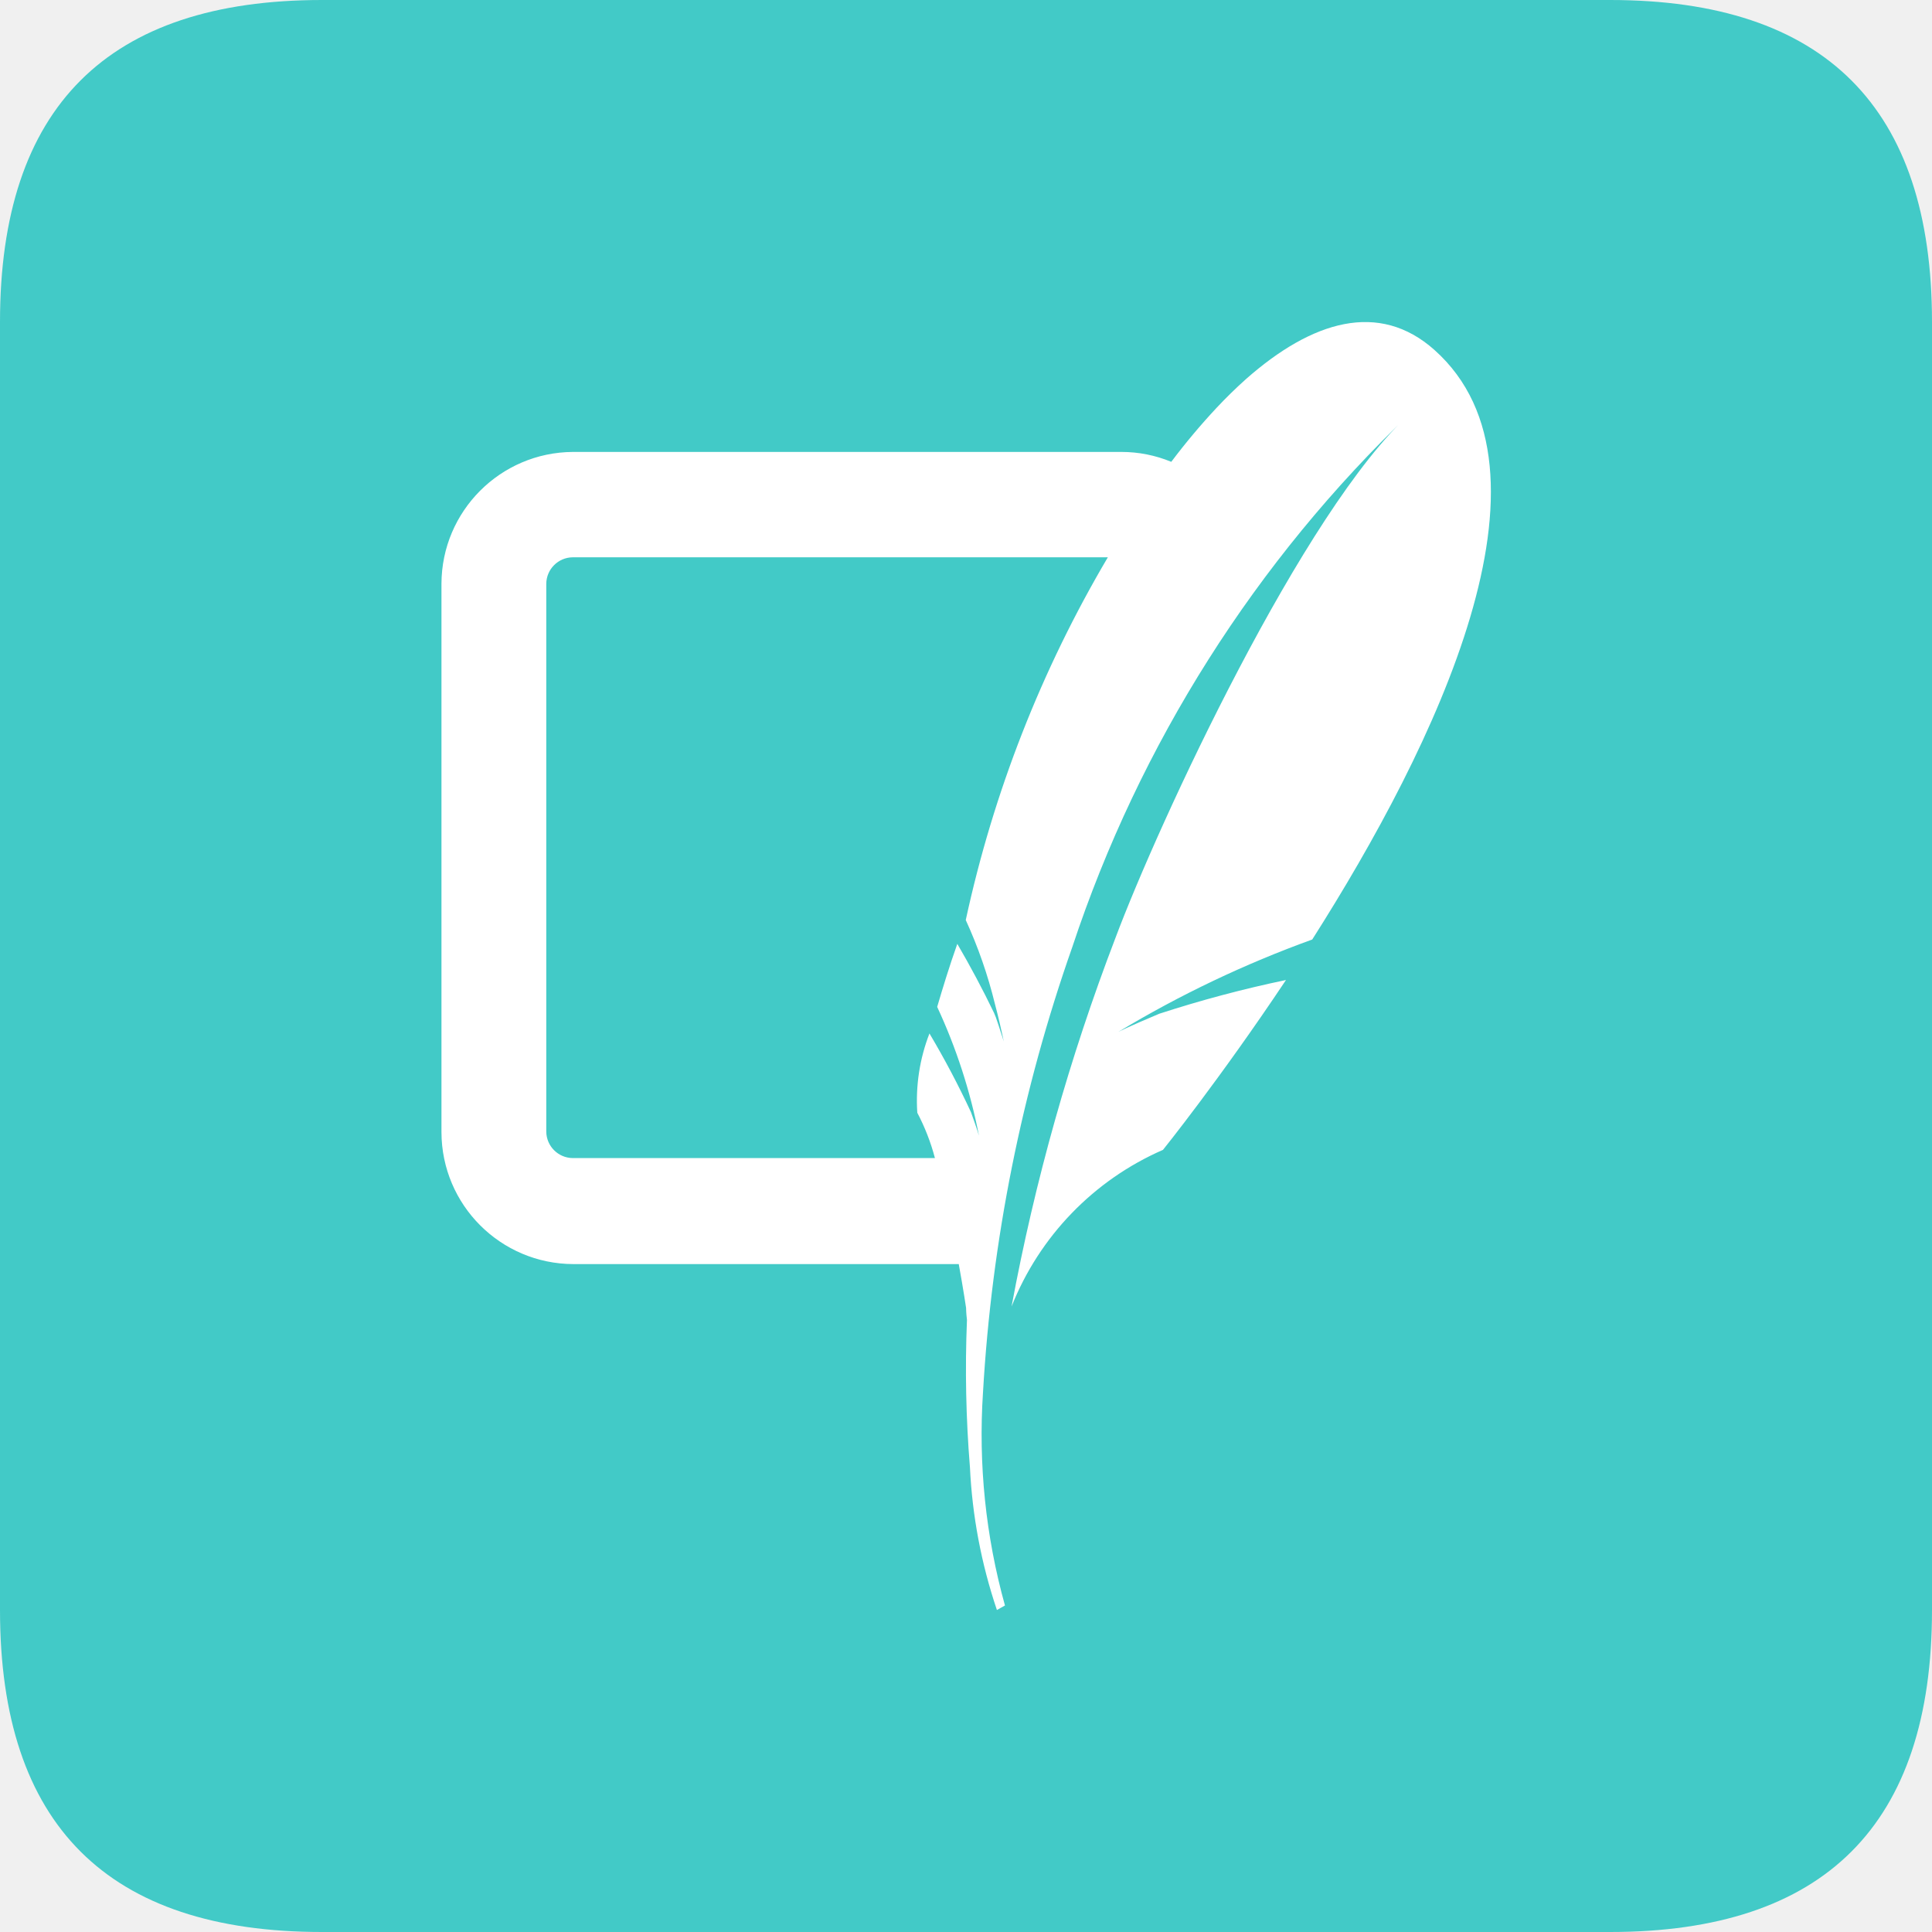
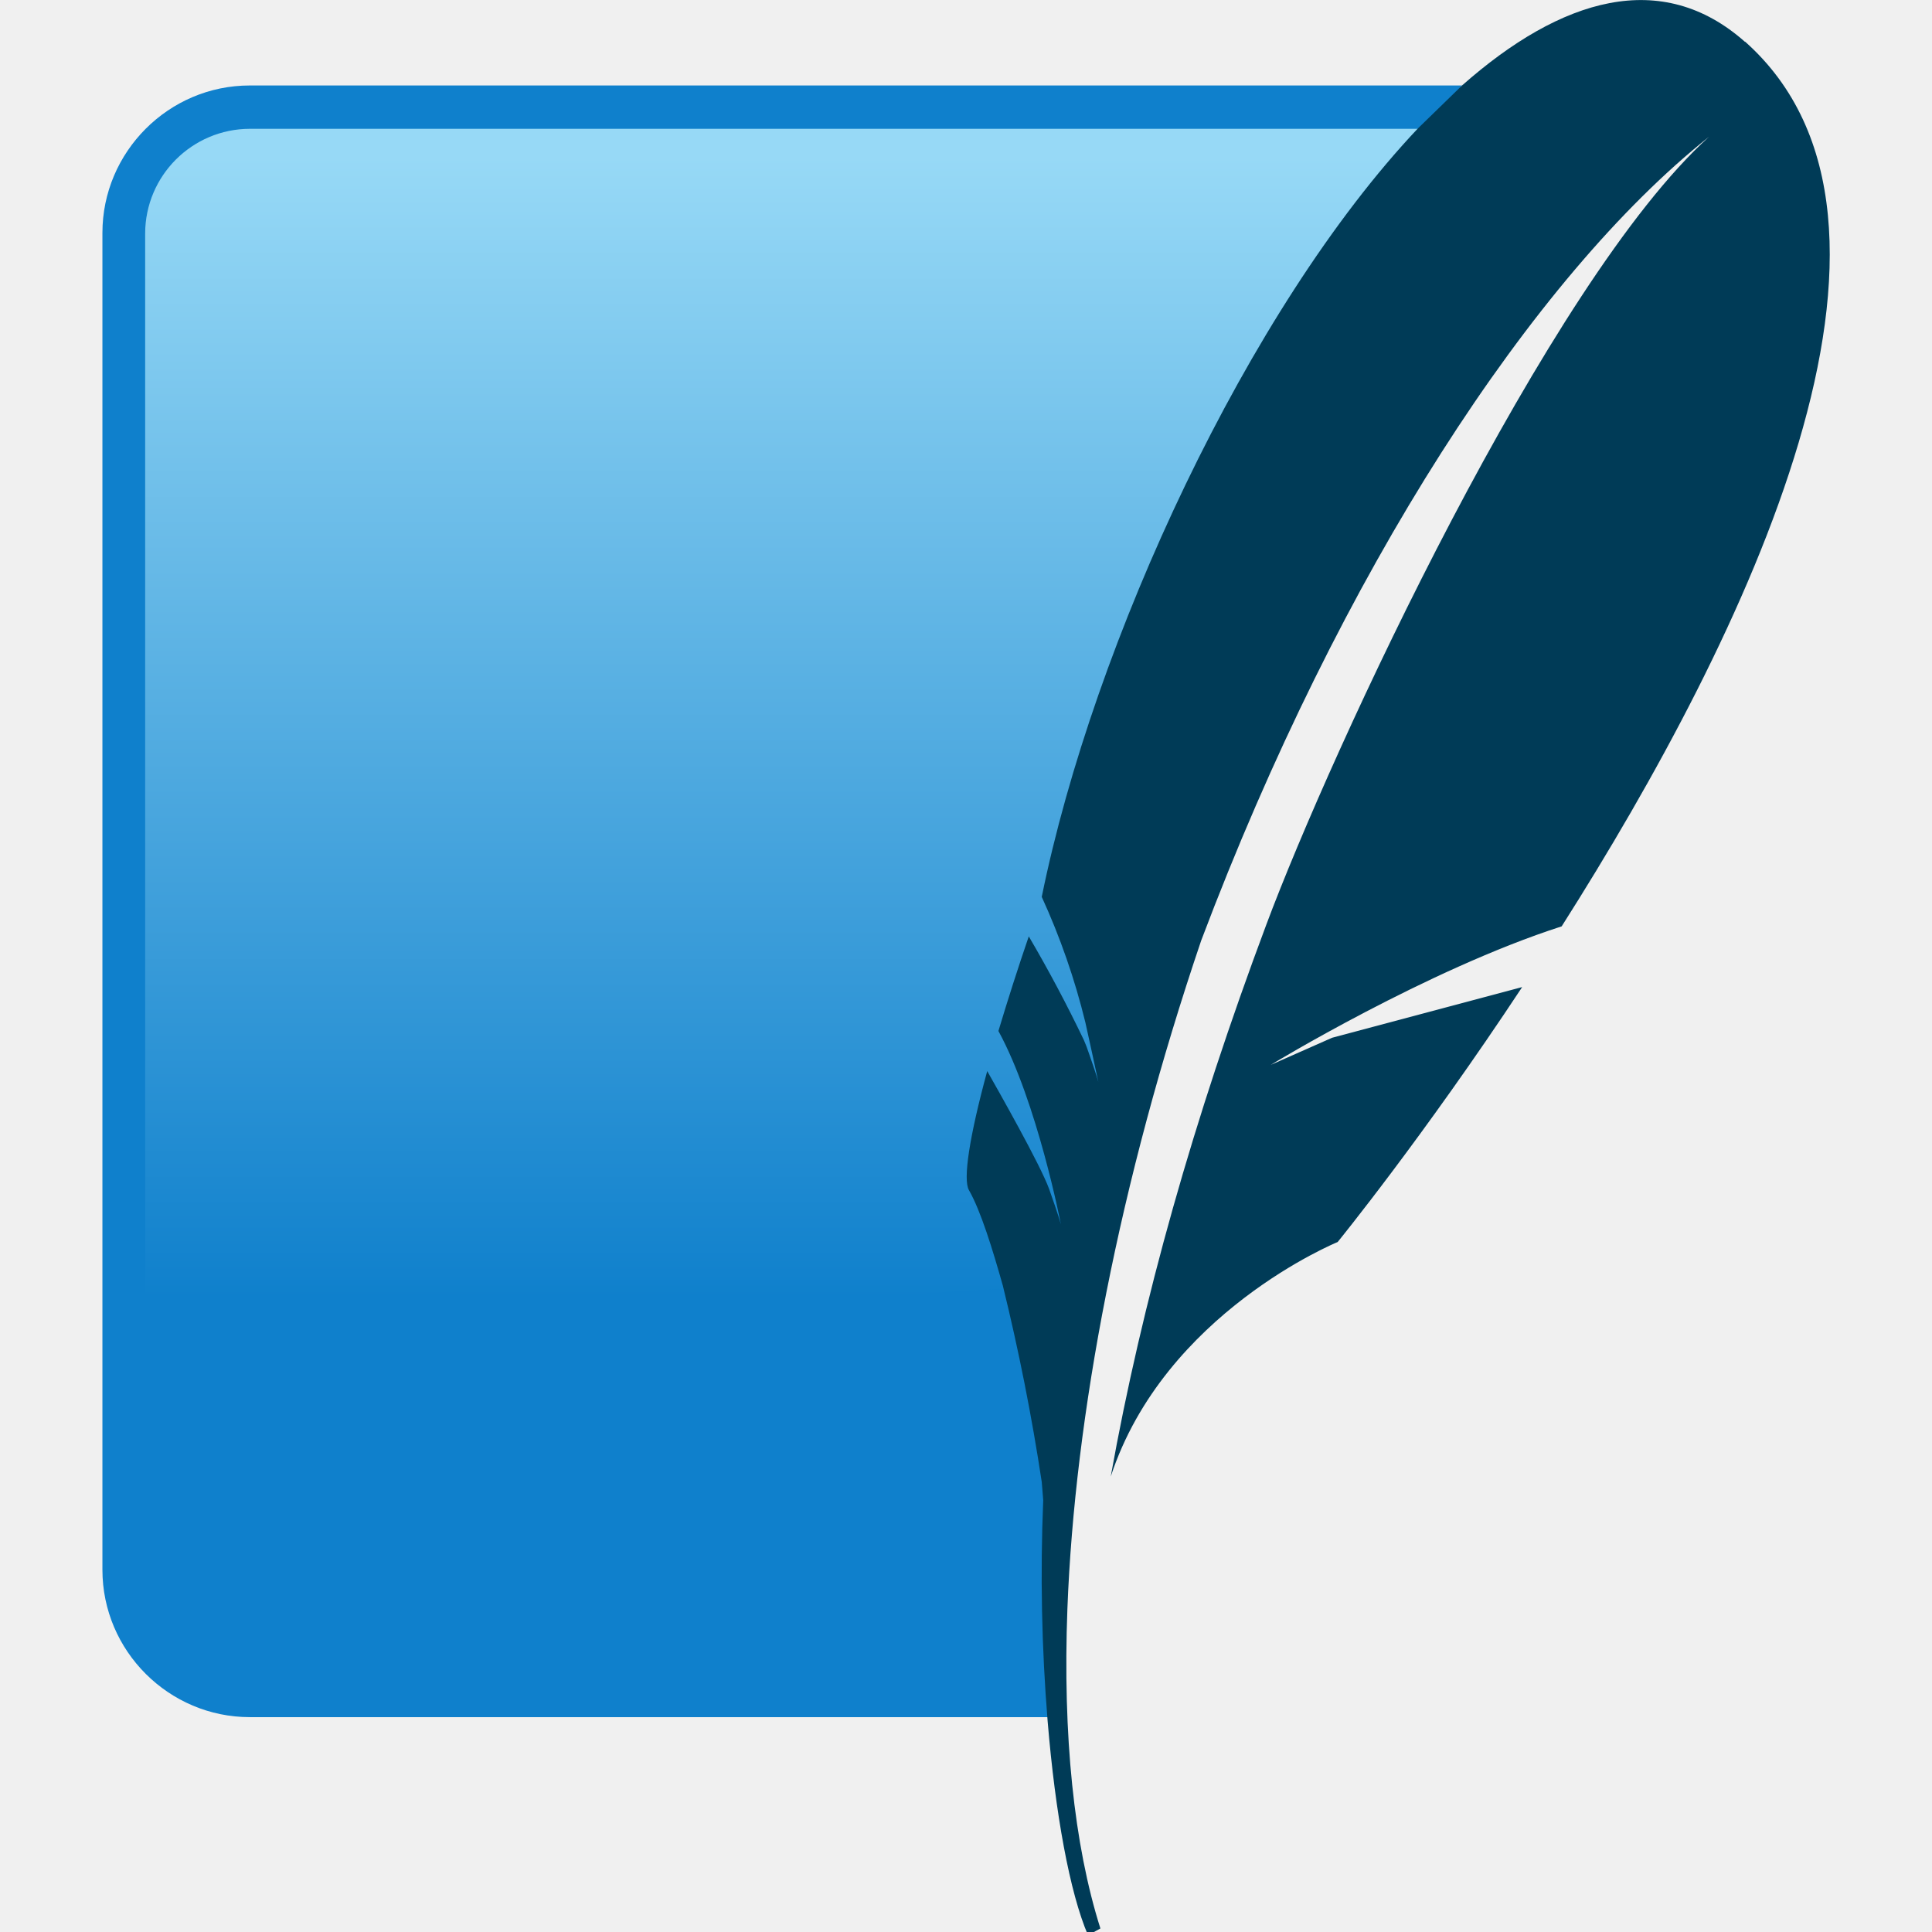
- <svg xmlns="http://www.w3.org/2000/svg" viewBox="0 0 1024 1024" width="16" height="16">
-   <path d="M170.667 0h682.666Q1024 0 1024 170.667v682.666Q1024 1024 853.333 1024H170.667Q0 1024 0 853.333V170.667Q0 0 170.667 0Z" fill="#42CAC7" />
-   <path d="M760.277 185.472c-29.354-26.155-64.853-15.488-99.925 15.488a247.21 247.21 0 0 0-15.573 15.232 350.336 350.336 0 0 0-23.979 28.587 69.077 69.077 0 0 0-26.453-5.248H303.659a70.101 70.101 0 0 0-69.675 69.845v290.73a70.101 70.101 0 0 0 69.888 69.889H508.16c2.475 13.568 3.883 23.21 3.883 23.21s0 2.518.469 6.4a638.037 638.037 0 0 0 1.579 78.123 277.077 277.077 0 0 0 14.293 75.605l4.267-2.389a337.92 337.92 0 0 1-11.648-112.853 860.032 860.032 0 0 1 47.36-236.203 691.2 691.2 0 0 1 179.2-282.88c-56.704 51.2-133.462 217.003-156.459 278.4a1113.259 1113.259 0 0 0-54.955 195.072 151.424 151.424 0 0 1 80.256-83.03s29.867-37.077 65.195-90.026a638.379 638.379 0 0 0-67.157 17.877c-17.067 7.168-21.675 9.6-21.675 9.6a583.467 583.467 0 0 1 102.741-48.938c65.28-102.614 136.363-248.619 64.768-312.491zM511.872 487.637a248.32 248.32 0 0 1 15.445 44.416q1.238 4.651 2.347 9.344c1.536 6.443 2.347 10.624 2.347 10.624s-.555-2.048-2.731-8.533l-1.45-4.267-.94-2.304a525.312 525.312 0 0 0-19.498-36.65c-4.267 12.032-7.68 23.253-10.667 33.408a295.765 295.765 0 0 1 22.144 68.266s-.725-2.816-4.266-12.544a465.067 465.067 0 0 0-21.974-41.642 98.432 98.432 0 0 0-6.442 42.026 113.664 113.664 0 0 1 9.344 24.022h-192a14.165 14.165 0 0 1-13.995-13.995V309.376a14.165 14.165 0 0 1 13.995-13.995h283.648a647.381 647.381 0 0 0-75.307 192.256z" fill="#FFF" />
+ <svg xmlns="http://www.w3.org/2000/svg" width="64" height="64" viewBox="0 0 6.554 6.555" preserveAspectRatio="xMidYMid">
+   <defs>
+     <linearGradient x1="2.983" y1=".53" x2="2.983" y2="4.744" id="a" gradientUnits="userSpaceOnUse">
+       <stop stop-color="#97d9f6" offset="0%" />
+       <stop stop-color="#0f80cc" offset="92.024%" />
+       <stop stop-color="#0f80cc" offset="100%" />
+     </linearGradient>
+   </defs>
+   <path d="M4.96.29H.847c-.276 0-.5.226-.5.5v4.536c0 .276.226.5.5.5h2.71c-.03-1.348.43-3.964 1.404-5.54z" fill="#0f80cc" />
+   <path d="M4.81.437H.847a.356.356 0 0 0-.355.355v4.205c.898-.345 2.245-.642 3.177-.628A28.93 28.93 0 0 1 4.811.437z" fill="url(#a)" />
+   <path d="M5.92.142c-.282-.25-.623-.15-.96.148l-.15.146c-.576.61-1.1 1.742-1.276 2.607a2.38 2.38 0 0 1 .148.426l.022.1.022.102s-.005-.02-.026-.08l-.014-.04a.461.461 0 0 0-.009-.022 4.717 4.717 0 0 0-.187-.352 8.789 8.789 0 0 0-.103.321c.132.242.212.656.212.656s-.007-.027-.04-.12c-.03-.083-.176-.34-.21-.4-.06.22-.083.368-.062.404.04.07.08.2.115.324a7.52 7.52 0 0 1 .132.666l.005.062a6.11 6.11 0 0 0 .015.75c.026.313.075.582.137.726l.042-.023c-.09-.284-.128-.655-.112-1.084.025-.655.175-1.445.454-2.268C4.548 1.938 5.2.94 5.798.464c-.545.492-1.282 2.084-1.502 2.673-.247.66-.422 1.28-.528 1.873.182-.556.77-.796.77-.796s.29-.356.626-.865l-.645.172-.208.092s.53-.323.987-.47c.627-.987 1.31-2.39.622-3.002" fill="#003b57" />
</svg>
